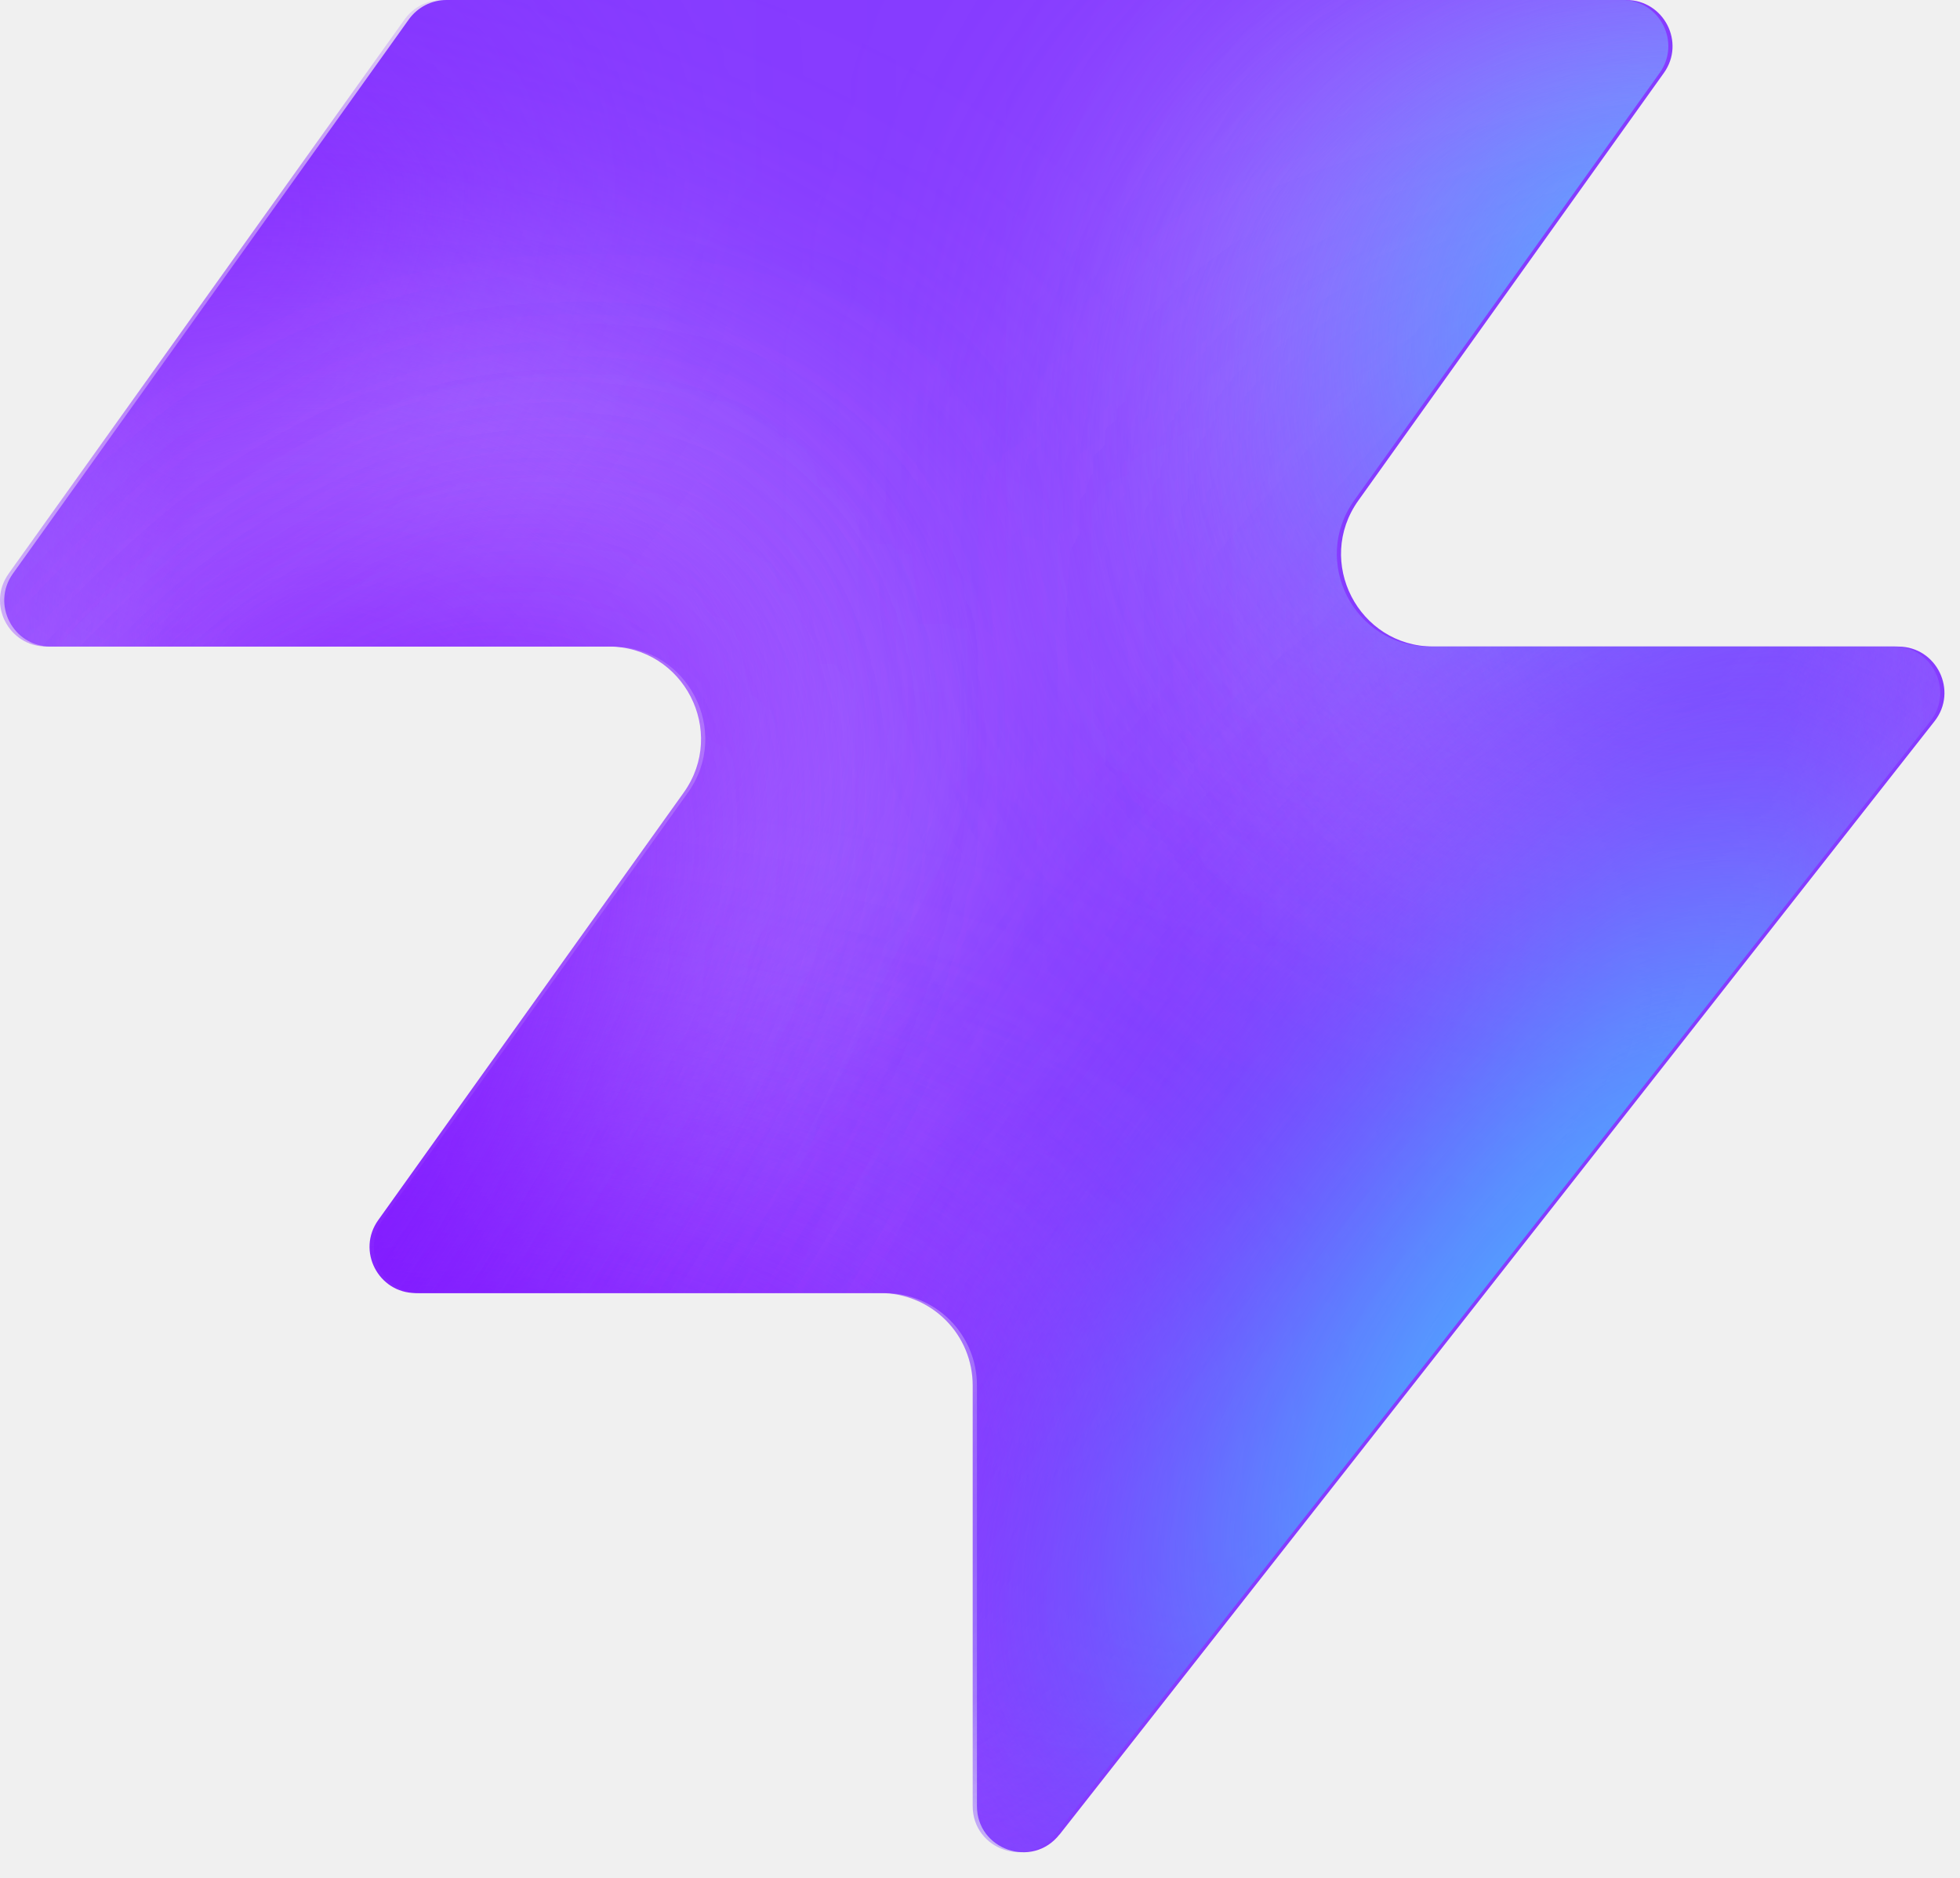
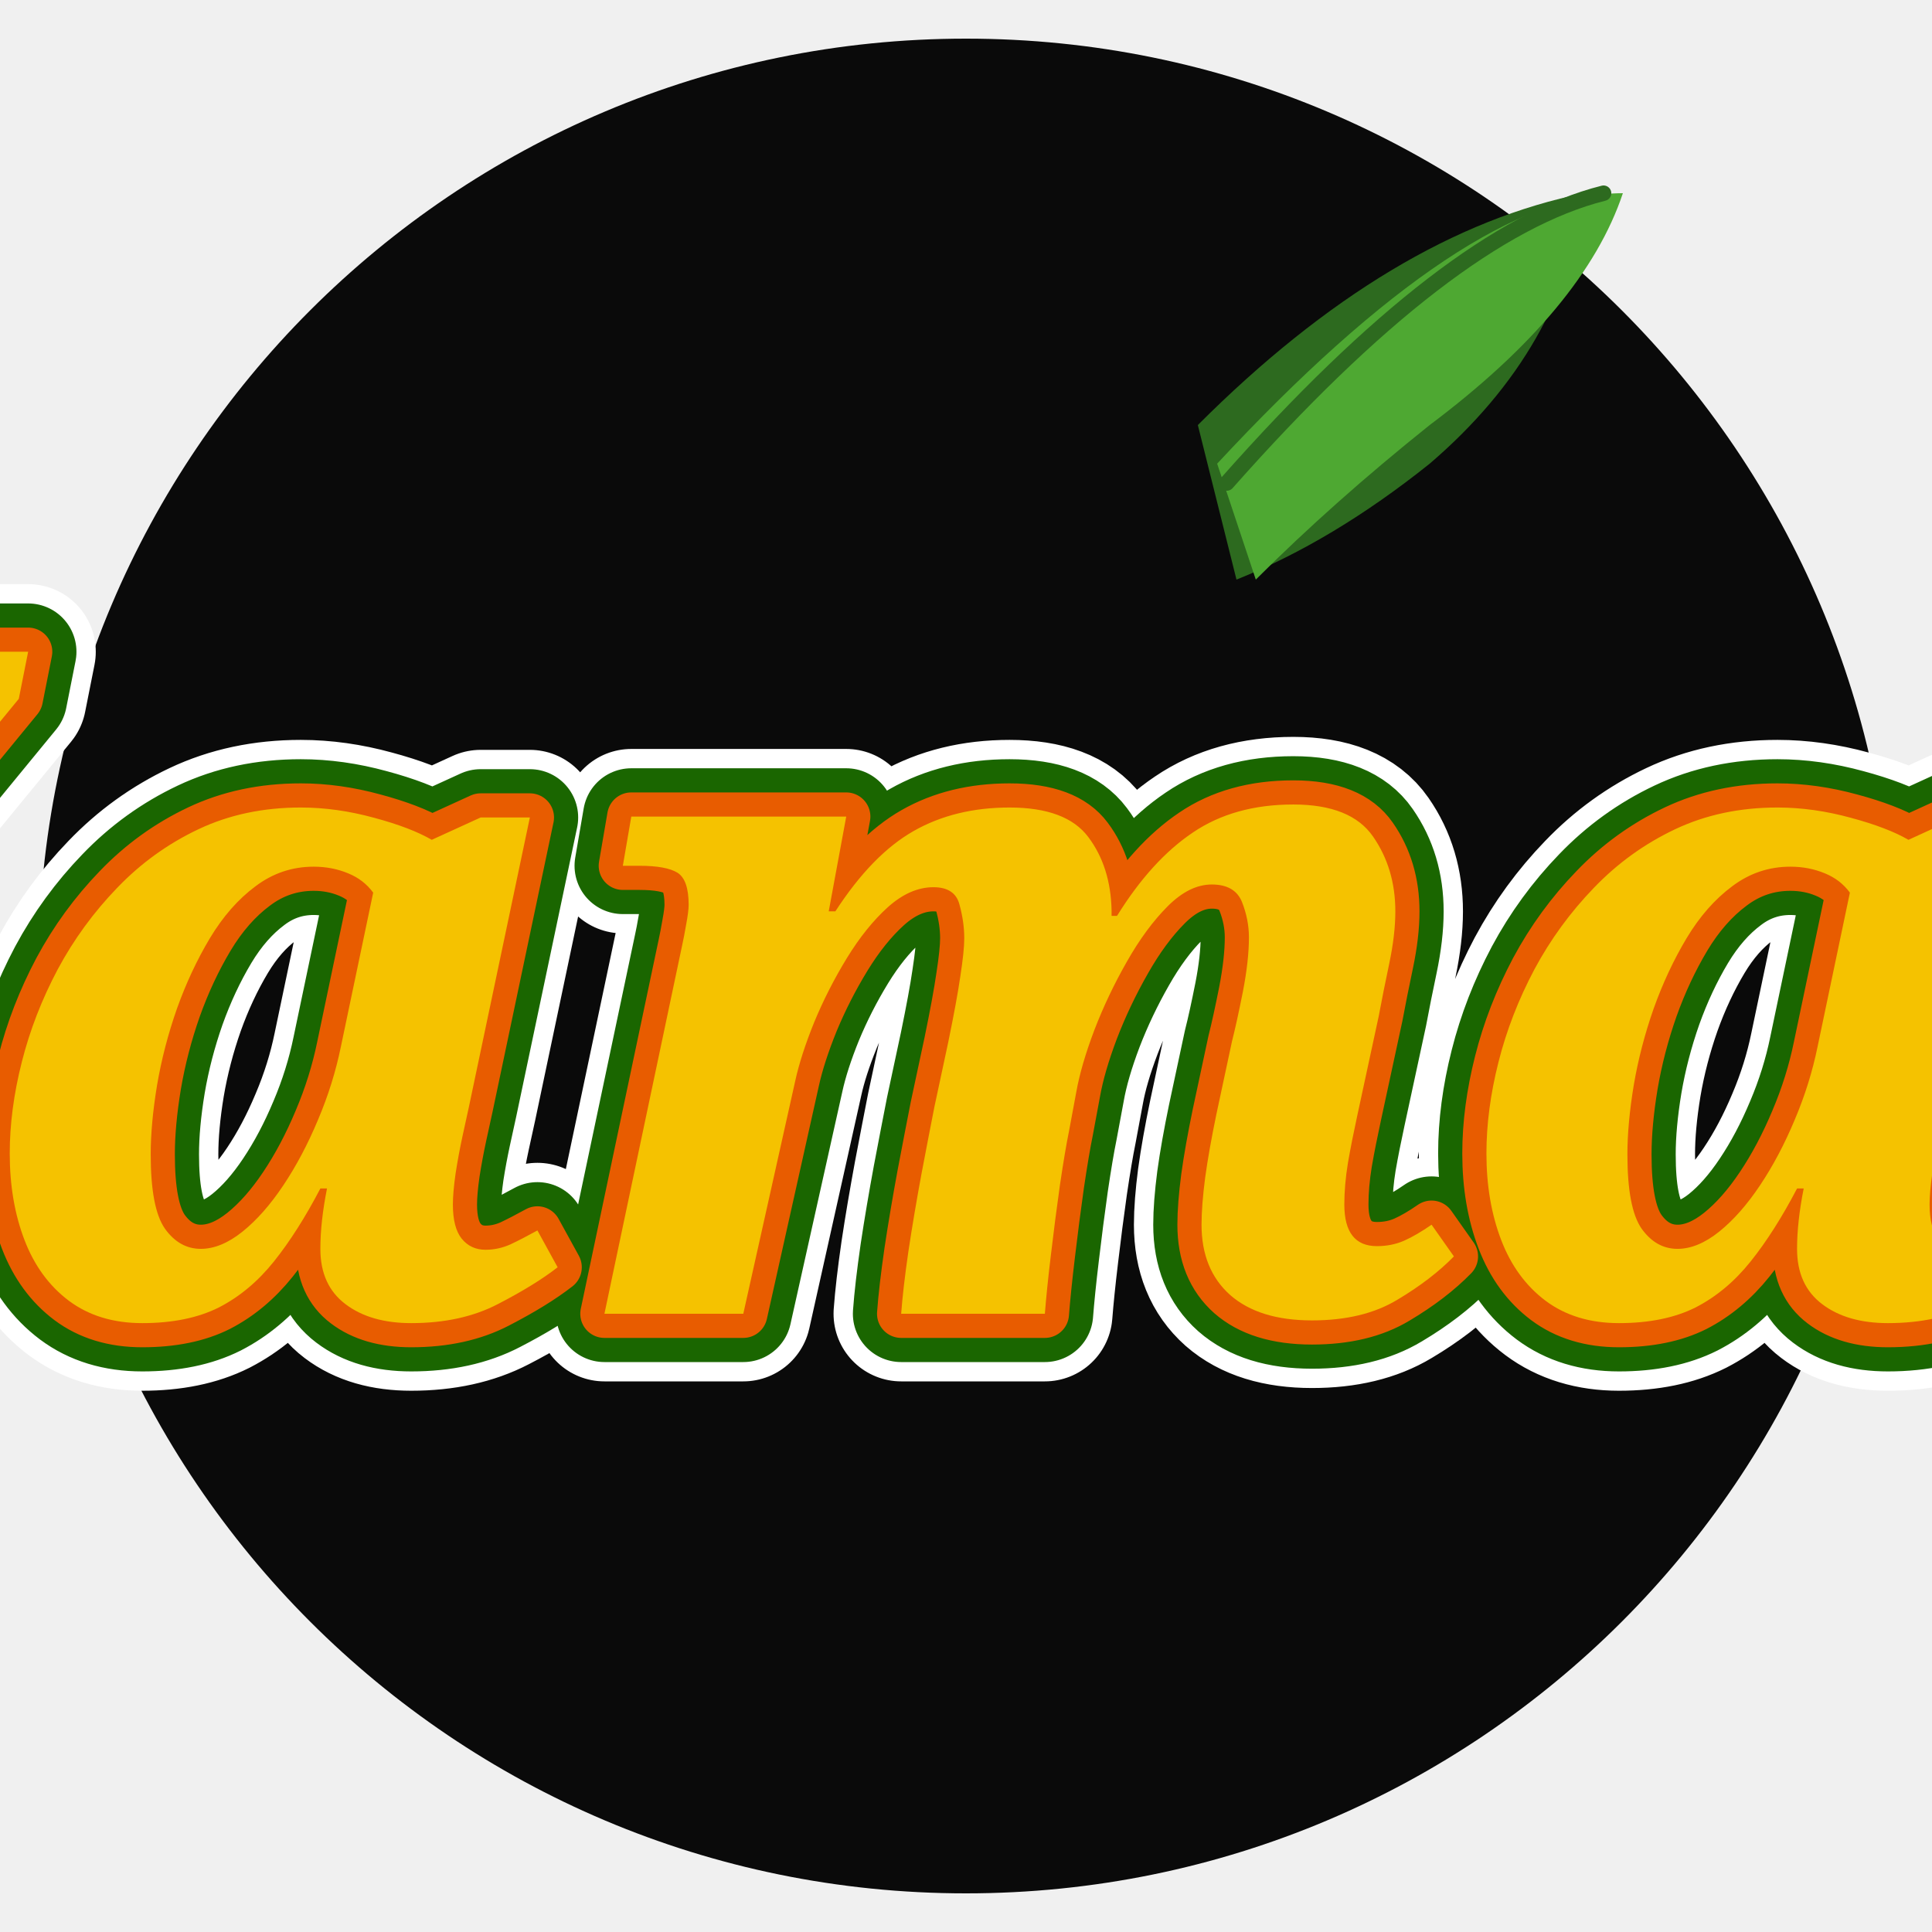
- <svg xmlns="http://www.w3.org/2000/svg" width="48" height="46" fill="none" viewBox="0 0 48 46">
-   <path fill="#863bff" d="M25.946 44.938c-.664.845-2.021.375-2.021-.698V33.937a2.26 2.26 0 0 0-2.262-2.262H10.287c-.92 0-1.456-1.04-.92-1.788l7.48-10.471c1.07-1.497 0-3.578-1.842-3.578H1.237c-.92 0-1.456-1.04-.92-1.788L10.013.474c.214-.297.556-.474.92-.474h28.894c.92 0 1.456 1.04.92 1.788l-7.48 10.471c-1.07 1.498 0 3.579 1.842 3.579h11.377c.943 0 1.473 1.088.89 1.83L25.947 44.94z" style="fill:#863bff;fill:color(display-p3 .525 .23 1);fill-opacity:1" />
-   <mask id="a" width="48" height="46" x="0" y="0" maskUnits="userSpaceOnUse" style="mask-type:alpha">
-     <path fill="#000" d="M25.842 44.938c-.664.844-2.021.375-2.021-.698V33.937a2.26 2.26 0 0 0-2.262-2.262H10.183c-.92 0-1.456-1.04-.92-1.788l7.48-10.471c1.07-1.498 0-3.579-1.842-3.579H1.133c-.92 0-1.456-1.04-.92-1.787L9.91.473c.214-.297.556-.474.92-.474h28.894c.92 0 1.456 1.04.92 1.788l-7.48 10.471c-1.07 1.498 0 3.578 1.842 3.578h11.377c.943 0 1.473 1.088.89 1.832L25.843 44.94z" style="fill:#000;fill-opacity:1" />
-   </mask>
-   <g mask="url(#a)">
-     <g filter="url(#b)">
-       <ellipse cx="5.508" cy="14.704" fill="#ede6ff" rx="5.508" ry="14.704" style="fill:#ede6ff;fill:color(display-p3 .927 .903 1);fill-opacity:1" transform="matrix(.00324 1 1 -.00324 -4.47 31.516)" />
-     </g>
-     <g filter="url(#c)">
-       <ellipse cx="10.399" cy="29.851" fill="#ede6ff" rx="10.399" ry="29.851" style="fill:#ede6ff;fill:color(display-p3 .927 .903 1);fill-opacity:1" transform="matrix(.00324 1 1 -.00324 -39.328 7.883)" />
-     </g>
-     <g filter="url(#d)">
-       <ellipse cx="5.508" cy="30.487" fill="#7e14ff" rx="5.508" ry="30.487" style="fill:#7e14ff;fill:color(display-p3 .492 .077 1);fill-opacity:1" transform="rotate(89.814 -25.913 -14.639)scale(1 -1)" />
-     </g>
-     <g filter="url(#e)">
-       <ellipse cx="5.508" cy="30.599" fill="#7e14ff" rx="5.508" ry="30.599" style="fill:#7e14ff;fill:color(display-p3 .492 .077 1);fill-opacity:1" transform="rotate(89.814 -32.644 -3.334)scale(1 -1)" />
-     </g>
-     <g filter="url(#f)">
-       <ellipse cx="5.508" cy="30.599" fill="#7e14ff" rx="5.508" ry="30.599" style="fill:#7e14ff;fill:color(display-p3 .492 .077 1);fill-opacity:1" transform="matrix(.00324 1 1 -.00324 -34.34 30.47)" />
-     </g>
-     <g filter="url(#g)">
-       <ellipse cx="14.072" cy="22.078" fill="#ede6ff" rx="14.072" ry="22.078" style="fill:#ede6ff;fill:color(display-p3 .927 .903 1);fill-opacity:1" transform="rotate(93.35 24.506 48.493)scale(-1 1)" />
-     </g>
-     <g filter="url(#h)">
-       <ellipse cx="3.47" cy="21.501" fill="#7e14ff" rx="3.47" ry="21.501" style="fill:#7e14ff;fill:color(display-p3 .492 .077 1);fill-opacity:1" transform="rotate(89.009 28.708 47.59)scale(-1 1)" />
-     </g>
-     <g filter="url(#i)">
-       <ellipse cx="3.47" cy="21.501" fill="#7e14ff" rx="3.47" ry="21.501" style="fill:#7e14ff;fill:color(display-p3 .492 .077 1);fill-opacity:1" transform="rotate(89.009 28.708 47.59)scale(-1 1)" />
-     </g>
-     <g filter="url(#j)">
-       <ellipse cx=".387" cy="8.972" fill="#7e14ff" rx="4.407" ry="29.108" style="fill:#7e14ff;fill:color(display-p3 .492 .077 1);fill-opacity:1" transform="rotate(39.51 .387 8.972)" />
-     </g>
-     <g filter="url(#k)">
-       <ellipse cx="47.523" cy="-6.092" fill="#7e14ff" rx="4.407" ry="29.108" style="fill:#7e14ff;fill:color(display-p3 .492 .077 1);fill-opacity:1" transform="rotate(37.892 47.523 -6.092)" />
-     </g>
-     <g filter="url(#l)">
-       <ellipse cx="41.412" cy="6.333" fill="#47bfff" rx="5.971" ry="9.665" style="fill:#47bfff;fill:color(display-p3 .28 .748 1);fill-opacity:1" transform="rotate(37.892 41.412 6.333)" />
-     </g>
-     <g filter="url(#m)">
-       <ellipse cx="-1.879" cy="38.332" fill="#7e14ff" rx="4.407" ry="29.108" style="fill:#7e14ff;fill:color(display-p3 .492 .077 1);fill-opacity:1" transform="rotate(37.892 -1.88 38.332)" />
-     </g>
-     <g filter="url(#n)">
-       <ellipse cx="-1.879" cy="38.332" fill="#7e14ff" rx="4.407" ry="29.108" style="fill:#7e14ff;fill:color(display-p3 .492 .077 1);fill-opacity:1" transform="rotate(37.892 -1.88 38.332)" />
-     </g>
-     <g filter="url(#o)">
-       <ellipse cx="35.651" cy="29.907" fill="#7e14ff" rx="4.407" ry="29.108" style="fill:#7e14ff;fill:color(display-p3 .492 .077 1);fill-opacity:1" transform="rotate(37.892 35.651 29.907)" />
-     </g>
-     <g filter="url(#p)">
-       <ellipse cx="38.418" cy="32.4" fill="#47bfff" rx="5.971" ry="15.297" style="fill:#47bfff;fill:color(display-p3 .28 .748 1);fill-opacity:1" transform="rotate(37.892 38.418 32.4)" />
-     </g>
-   </g>
-   <defs>
-     <filter id="b" width="60.045" height="41.654" x="-19.77" y="16.149" color-interpolation-filters="sRGB" filterUnits="userSpaceOnUse">
-       <feFlood flood-opacity="0" result="BackgroundImageFix" />
-       <feBlend in="SourceGraphic" in2="BackgroundImageFix" result="shape" />
-       <feGaussianBlur result="effect1_foregroundBlur_2002_17158" stdDeviation="7.659" />
-     </filter>
-     <filter id="c" width="90.34" height="51.437" x="-54.613" y="-7.533" color-interpolation-filters="sRGB" filterUnits="userSpaceOnUse">
-       <feFlood flood-opacity="0" result="BackgroundImageFix" />
-       <feBlend in="SourceGraphic" in2="BackgroundImageFix" result="shape" />
-       <feGaussianBlur result="effect1_foregroundBlur_2002_17158" stdDeviation="7.659" />
-     </filter>
-     <filter id="d" width="79.355" height="29.4" x="-49.64" y="2.03" color-interpolation-filters="sRGB" filterUnits="userSpaceOnUse">
-       <feFlood flood-opacity="0" result="BackgroundImageFix" />
-       <feBlend in="SourceGraphic" in2="BackgroundImageFix" result="shape" />
-       <feGaussianBlur result="effect1_foregroundBlur_2002_17158" stdDeviation="4.596" />
-     </filter>
-     <filter id="e" width="79.579" height="29.4" x="-45.045" y="20.029" color-interpolation-filters="sRGB" filterUnits="userSpaceOnUse">
-       <feFlood flood-opacity="0" result="BackgroundImageFix" />
-       <feBlend in="SourceGraphic" in2="BackgroundImageFix" result="shape" />
-       <feGaussianBlur result="effect1_foregroundBlur_2002_17158" stdDeviation="4.596" />
-     </filter>
-     <filter id="f" width="79.579" height="29.4" x="-43.513" y="21.178" color-interpolation-filters="sRGB" filterUnits="userSpaceOnUse">
-       <feFlood flood-opacity="0" result="BackgroundImageFix" />
-       <feBlend in="SourceGraphic" in2="BackgroundImageFix" result="shape" />
-       <feGaussianBlur result="effect1_foregroundBlur_2002_17158" stdDeviation="4.596" />
-     </filter>
-     <filter id="g" width="74.749" height="58.852" x="15.756" y="-17.901" color-interpolation-filters="sRGB" filterUnits="userSpaceOnUse">
-       <feFlood flood-opacity="0" result="BackgroundImageFix" />
-       <feBlend in="SourceGraphic" in2="BackgroundImageFix" result="shape" />
-       <feGaussianBlur result="effect1_foregroundBlur_2002_17158" stdDeviation="7.659" />
-     </filter>
-     <filter id="h" width="61.377" height="25.362" x="23.548" y="2.284" color-interpolation-filters="sRGB" filterUnits="userSpaceOnUse">
-       <feFlood flood-opacity="0" result="BackgroundImageFix" />
-       <feBlend in="SourceGraphic" in2="BackgroundImageFix" result="shape" />
-       <feGaussianBlur result="effect1_foregroundBlur_2002_17158" stdDeviation="4.596" />
-     </filter>
-     <filter id="i" width="61.377" height="25.362" x="23.548" y="2.284" color-interpolation-filters="sRGB" filterUnits="userSpaceOnUse">
-       <feFlood flood-opacity="0" result="BackgroundImageFix" />
-       <feBlend in="SourceGraphic" in2="BackgroundImageFix" result="shape" />
-       <feGaussianBlur result="effect1_foregroundBlur_2002_17158" stdDeviation="4.596" />
-     </filter>
-     <filter id="j" width="56.045" height="63.649" x="-27.636" y="-22.853" color-interpolation-filters="sRGB" filterUnits="userSpaceOnUse">
-       <feFlood flood-opacity="0" result="BackgroundImageFix" />
-       <feBlend in="SourceGraphic" in2="BackgroundImageFix" result="shape" />
-       <feGaussianBlur result="effect1_foregroundBlur_2002_17158" stdDeviation="4.596" />
-     </filter>
-     <filter id="k" width="54.814" height="64.646" x="20.116" y="-38.415" color-interpolation-filters="sRGB" filterUnits="userSpaceOnUse">
-       <feFlood flood-opacity="0" result="BackgroundImageFix" />
-       <feBlend in="SourceGraphic" in2="BackgroundImageFix" result="shape" />
-       <feGaussianBlur result="effect1_foregroundBlur_2002_17158" stdDeviation="4.596" />
-     </filter>
-     <filter id="l" width="33.541" height="35.313" x="24.641" y="-11.323" color-interpolation-filters="sRGB" filterUnits="userSpaceOnUse">
-       <feFlood flood-opacity="0" result="BackgroundImageFix" />
-       <feBlend in="SourceGraphic" in2="BackgroundImageFix" result="shape" />
-       <feGaussianBlur result="effect1_foregroundBlur_2002_17158" stdDeviation="4.596" />
-     </filter>
-     <filter id="m" width="54.814" height="64.646" x="-29.286" y="6.009" color-interpolation-filters="sRGB" filterUnits="userSpaceOnUse">
-       <feFlood flood-opacity="0" result="BackgroundImageFix" />
-       <feBlend in="SourceGraphic" in2="BackgroundImageFix" result="shape" />
-       <feGaussianBlur result="effect1_foregroundBlur_2002_17158" stdDeviation="4.596" />
-     </filter>
-     <filter id="n" width="54.814" height="64.646" x="-29.286" y="6.009" color-interpolation-filters="sRGB" filterUnits="userSpaceOnUse">
-       <feFlood flood-opacity="0" result="BackgroundImageFix" />
-       <feBlend in="SourceGraphic" in2="BackgroundImageFix" result="shape" />
-       <feGaussianBlur result="effect1_foregroundBlur_2002_17158" stdDeviation="4.596" />
-     </filter>
-     <filter id="o" width="54.814" height="64.646" x="8.244" y="-2.416" color-interpolation-filters="sRGB" filterUnits="userSpaceOnUse">
-       <feFlood flood-opacity="0" result="BackgroundImageFix" />
-       <feBlend in="SourceGraphic" in2="BackgroundImageFix" result="shape" />
-       <feGaussianBlur result="effect1_foregroundBlur_2002_17158" stdDeviation="4.596" />
-     </filter>
-     <filter id="p" width="39.409" height="43.623" x="18.713" y="10.588" color-interpolation-filters="sRGB" filterUnits="userSpaceOnUse">
-       <feFlood flood-opacity="0" result="BackgroundImageFix" />
-       <feBlend in="SourceGraphic" in2="BackgroundImageFix" result="shape" />
-       <feGaussianBlur result="effect1_foregroundBlur_2002_17158" stdDeviation="4.596" />
-     </filter>
-   </defs>
+ <svg xmlns="http://www.w3.org/2000/svg" viewBox="0 0 100 100" width="100" height="100">
+   <circle cx="50" cy="50" r="48" fill="#0a0a0a" />
+   <path d="M 62 22 Q 72 12 82 10 Q 81 18 74 24 Q 69 28 64 30 Z" fill="#2d6a1f" />
+   <path d="M 63 24 Q 76 10 84 10 Q 82 16 74 22 Q 69 26 65 30 Z" fill="#4ea832" />
+   <path d="M 63.5 25 Q 75 12 83 10" fill="none" stroke="#2d6a1f" stroke-width="0.8" stroke-linecap="round" />
+   <text x="50" y="68" text-anchor="middle" font-family="Georgia, serif" font-style="italic" font-weight="900" font-size="48" stroke="#ffffff" stroke-width="7" stroke-linejoin="round" fill="none" letter-spacing="-1">Zamar</text>
+   <text x="50" y="68" text-anchor="middle" font-family="Georgia, serif" font-style="italic" font-weight="900" font-size="48" stroke="#1a6600" stroke-width="5" stroke-linejoin="round" fill="#1a6600" letter-spacing="-1">Zamar</text>
+   <text x="50" y="68" text-anchor="middle" font-family="Georgia, serif" font-style="italic" font-weight="900" font-size="48" stroke="#e85c00" stroke-width="2.5" stroke-linejoin="round" fill="#e85c00" letter-spacing="-1">Zamar</text>
+   <text x="50" y="68" text-anchor="middle" font-family="Georgia, serif" font-style="italic" font-weight="900" font-size="48" fill="#f5c200" letter-spacing="-1">Zamar</text>
</svg>
